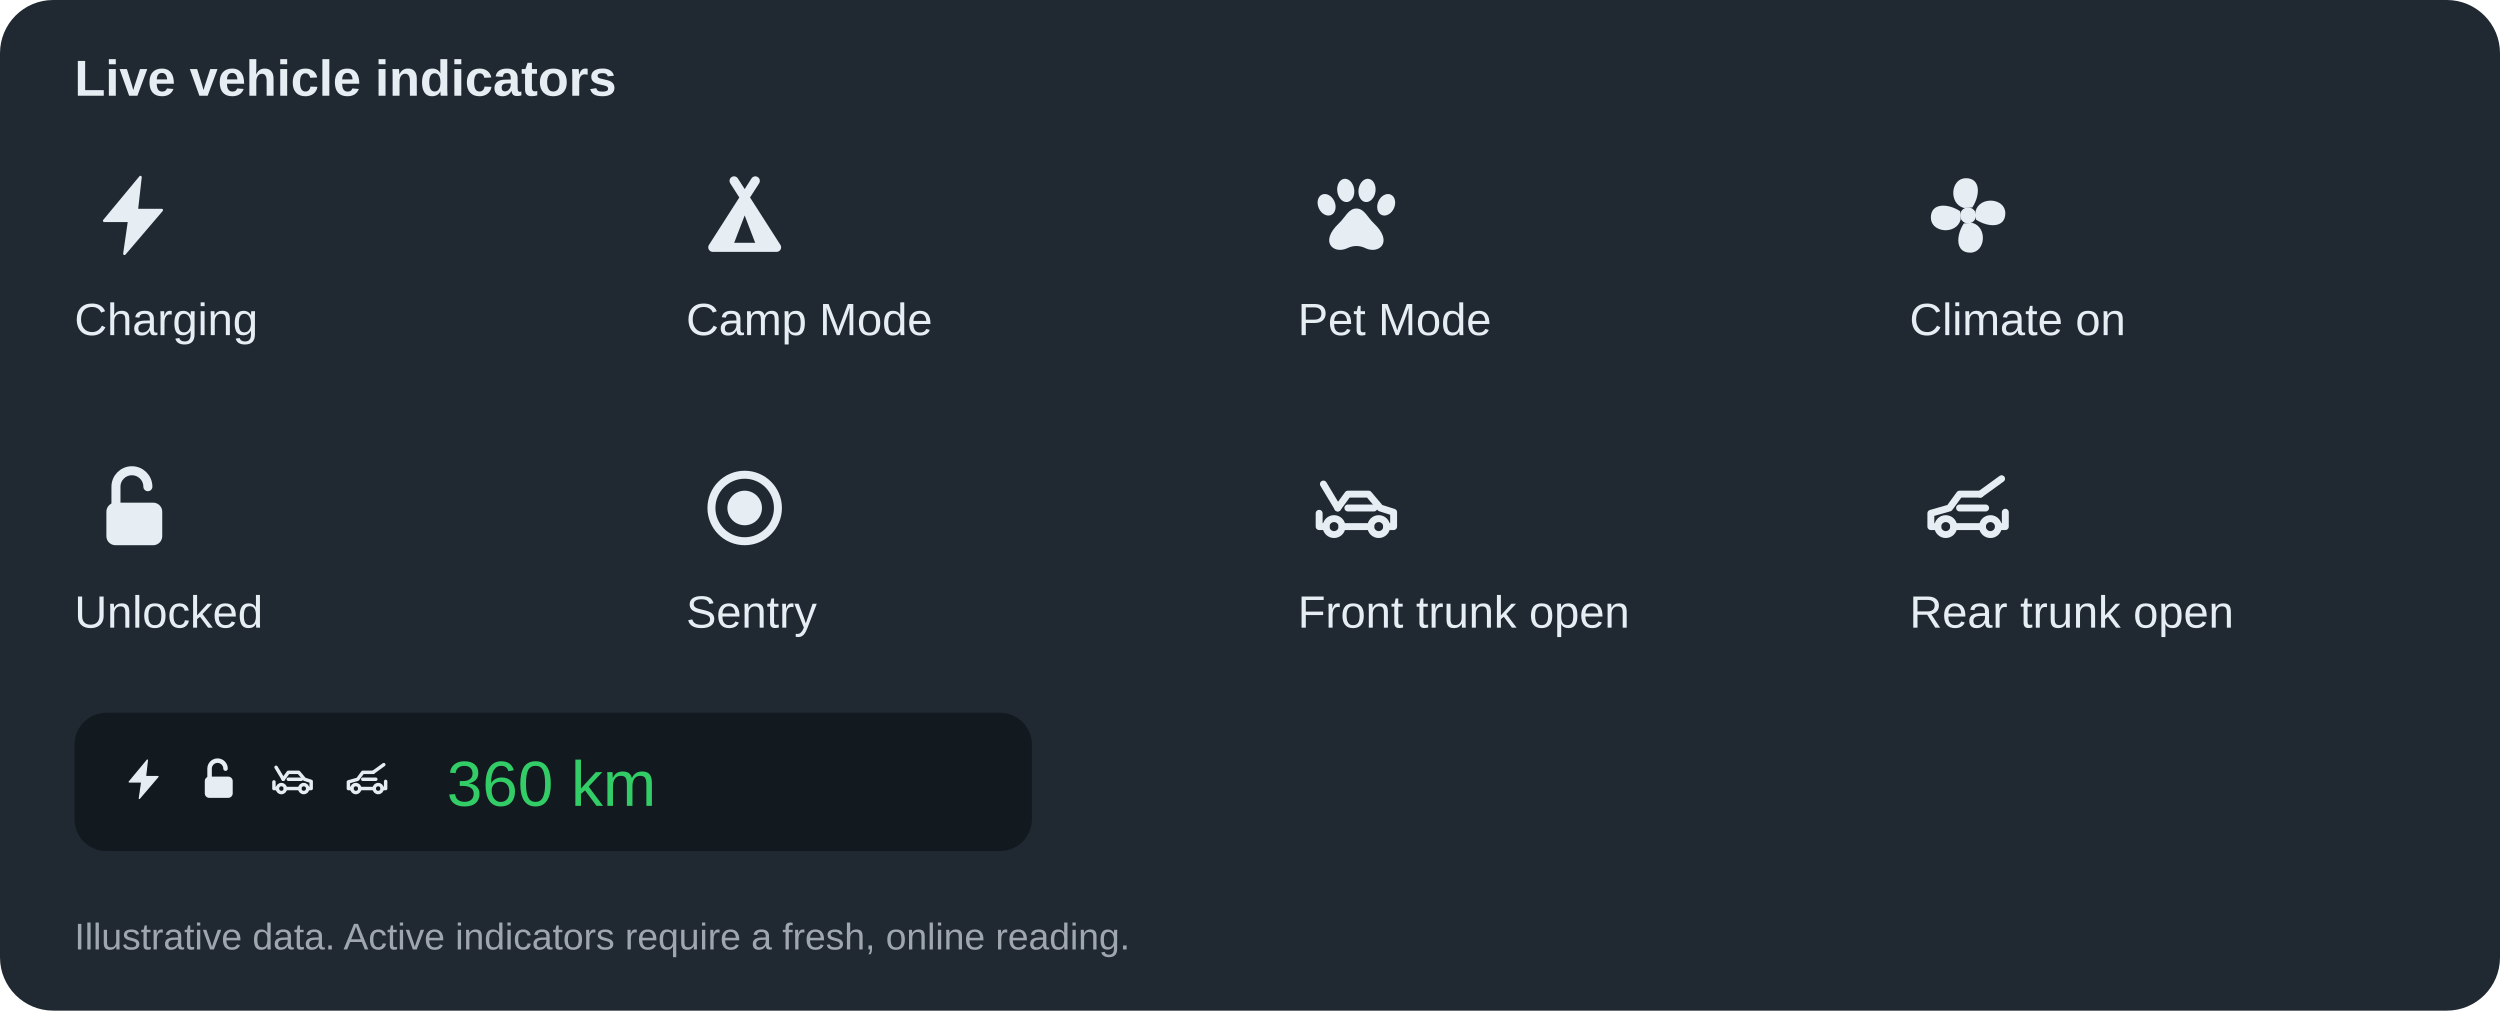
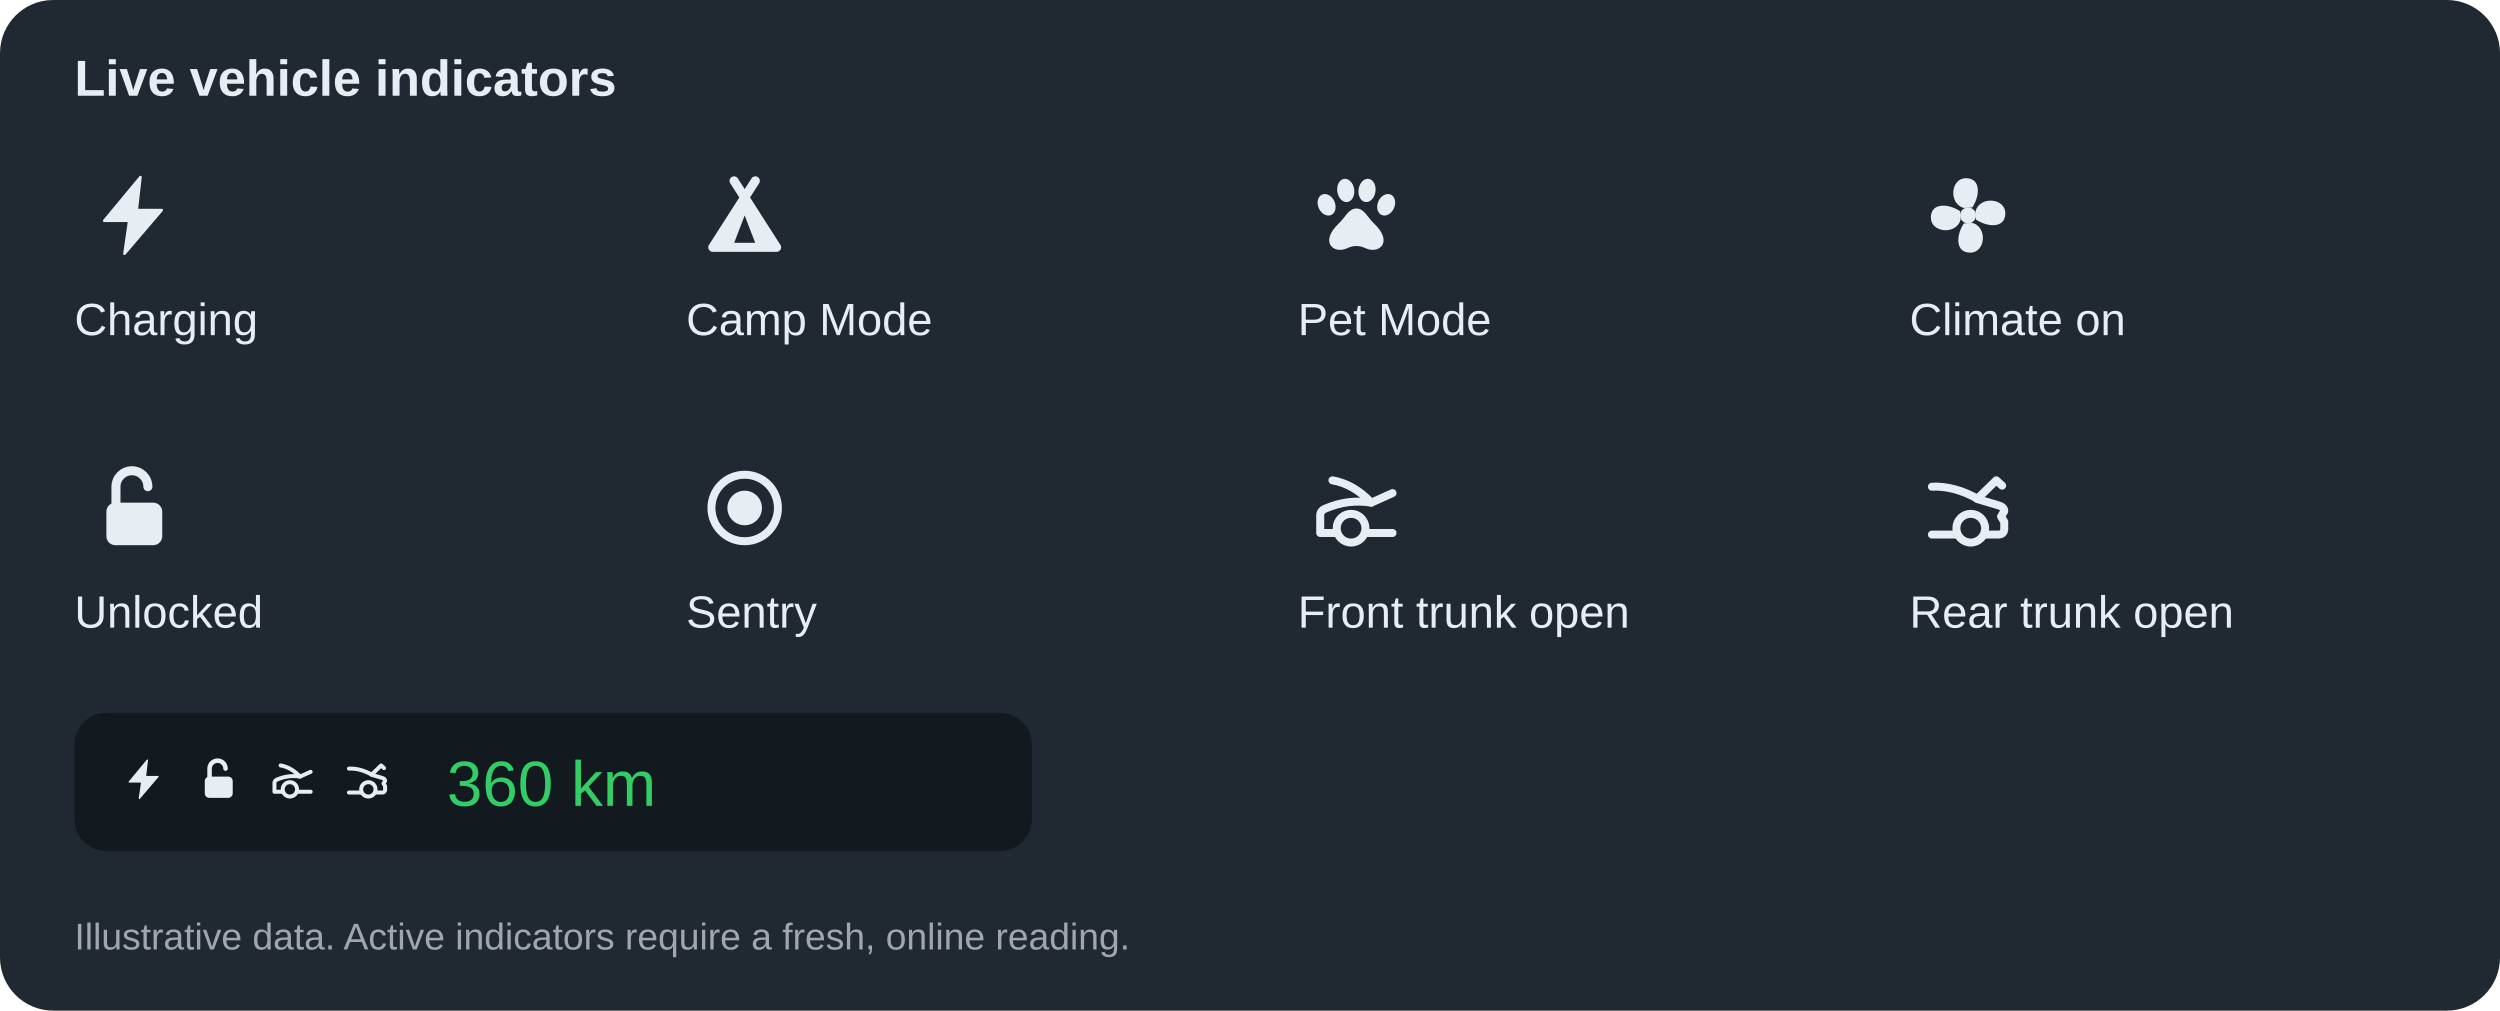
<svg xmlns="http://www.w3.org/2000/svg" width="940" height="380" viewBox="0 0 940 380">
  <rect width="940" height="380" rx="20" fill="#202932" />
  <g font-family="Arial, sans-serif" fill="#e6edf3">
    <text x="28" y="36" font-size="19" font-weight="bold">Live vehicle indicators</text>
    <g transform="translate(34 65) scale(2)" fill="#e6edf3">
      <path d="M9.4 0.8 2.6 9h4.7l-.9 6.2L13.4 7H8.7Z" fill="#e6edf3" stroke="#e6edf3" stroke-width="0.5" stroke-linejoin="round" />
    </g>
    <text x="28" y="126" font-size="17">Charging</text>
    <g transform="translate(264 65) scale(2)" fill="#e6edf3">
      <path d="M6 1.5 14 14H2L10 1.5" fill="none" stroke="#e6edf3" stroke-width="1.7" stroke-linecap="round" stroke-linejoin="round" />
      <path d="M8 4 14 14H2Z M8 8 5.7 14h4.6Z" fill="#e6edf3" fill-rule="evenodd" />
    </g>
    <text x="258" y="126" font-size="17">Camp Mode</text>
    <g transform="translate(494 65) scale(2)" fill="#e6edf3">
      <ellipse cx="2.4" cy="6" rx="1.6" ry="2.1" transform="rotate(-24 2.4 6)" />
      <ellipse cx="6" cy="3.3" rx="1.6" ry="2.2" transform="rotate(-8 6 3.3)" />
      <ellipse cx="10" cy="3.3" rx="1.6" ry="2.2" transform="rotate(8 10 3.3)" />
      <ellipse cx="13.6" cy="6" rx="1.6" ry="2.1" transform="rotate(24 13.6 6)" />
      <path d="M8 6.7C6.5 6.7 5.9 8.4 4.7 9.5 1 13 3.7 15.3 6.2 14.2 7.4 13.6 8.6 13.6 9.8 14.2 12.3 15.3 15 13 11.3 9.5 10.1 8.4 9.5 6.7 8 6.7Z" />
    </g>
    <text x="488" y="126" font-size="17">Pet Mode</text>
    <g transform="translate(724 65) scale(2)" fill="#e6edf3">
      <path d="M7.2 6.6C4.3 5.8 4.7 1 7.6 1 10.4 1 10.3 4.2 8.8 6.5Z" />
      <path d="M7.2 6.6C4.3 5.8 4.7 1 7.6 1 10.4 1 10.3 4.2 8.8 6.5Z" transform="rotate(90 8 8)" />
      <path d="M7.2 6.6C4.3 5.8 4.7 1 7.6 1 10.4 1 10.3 4.2 8.8 6.5Z" transform="rotate(180 8 8)" />
      <path d="M7.2 6.6C4.3 5.8 4.7 1 7.6 1 10.4 1 10.3 4.2 8.8 6.5Z" transform="rotate(270 8 8)" />
      <circle cx="8" cy="8" r="1.5" />
    </g>
    <text x="718" y="126" font-size="17">Climate on</text>
    <g transform="translate(34 175) scale(2)" fill="#e6edf3">
      <path d="M4.8 8V4a3 3 0 0 1 6 0" fill="none" stroke="#e6edf3" stroke-width="1.7" stroke-linecap="round" />
      <rect x="3" y="7" width="10.5" height="8" rx="1.7" fill="#e6edf3" />
    </g>
    <text x="28" y="236" font-size="17">Unlocked</text>
    <g transform="translate(264 175) scale(2)" fill="#e6edf3">
      <circle cx="8" cy="8" r="6.25" fill="none" stroke="#e6edf3" stroke-width="1.5" />
      <circle cx="8" cy="8" r="3.25" fill="#e6edf3" />
    </g>
    <text x="258" y="236" font-size="17">Sentry</text>
    <g transform="translate(494 175) scale(2)" fill="#e6edf3">
-       <g fill="none" stroke="#e6edf3" stroke-width="1.3" stroke-linecap="round" stroke-linejoin="round">
-         <path d="M1 9v2.5h1.3m3 0h5.4m3 0H15V8.8L12.5 8l-2.2-2.6H6.4L4.5 8" />
-         <path d="M4.5 8 1.8 3.5M6.4 8h4.9" />
-         <circle cx="3.8" cy="11.5" r="1.5" />
-         <circle cx="12.2" cy="11.5" r="1.5" />
+       <g fill="none" stroke="#e6edf3" stroke-width="1.5" stroke-linecap="round" stroke-linejoin="round">
+         <path d="M14.8 5.2 10.8 7Q6.4 6.3 2.2 8.1 1.2 8.5 1.2 9.4v3.3h3.2M9.6 12.7h5.2" />
+         <path d="M3.5 2.8Q7.5 3.5 10.8 7" />
+         <circle cx="7" cy="11.8" r="2.7" />
      </g>
    </g>
    <text x="488" y="236" font-size="17">Front trunk open</text>
    <g transform="translate(724 175) scale(2)" fill="#e6edf3">
-       <g fill="none" stroke="#e6edf3" stroke-width="1.3" stroke-linecap="round" stroke-linejoin="round">
-         <path d="M1 9v2.5h1.3m3 0h5.4m3 0H15V8.8M1 9l3.5-1 1.9-2.6h3.9" />
-         <path d="M10.3 5.4 14.3 2.5M6.4 8h4.9" />
-         <circle cx="3.8" cy="11.5" r="1.5" />
-         <circle cx="12.2" cy="11.5" r="1.5" />
+       <g fill="none" stroke="#e6edf3" stroke-width="1.5" stroke-linecap="round" stroke-linejoin="round">
+         <path d="M1.2 4Q5.5 3.8 10 6.4l3.7 1.1q1.1.3 1.1 1.1l-.6 1 .6 1v1.3q0 1.1-1.2 1.1h-2.4M5.8 13H1.2" />
+         <path d="m9.7 6.3 3.6-3.5 1.1 1" />
+         <circle cx="8.5" cy="11.8" r="2.7" />
      </g>
    </g>
    <text x="718" y="236" font-size="17">Rear trunk open</text>
    <rect x="28" y="268" width="360" height="52" rx="12" fill="#12191f" />
    <g transform="translate(46 285)" fill="#e6edf3">
      <path d="M9.4 0.8 2.6 9h4.7l-.9 6.2L13.4 7H8.7Z" fill="#e6edf3" stroke="#e6edf3" stroke-width="0.5" stroke-linejoin="round" />
    </g>
    <g transform="translate(74 285)" fill="#e6edf3">
      <path d="M4.8 8V4a3 3 0 0 1 6 0" fill="none" stroke="#e6edf3" stroke-width="1.7" stroke-linecap="round" />
      <rect x="3" y="7" width="10.5" height="8" rx="1.7" fill="#e6edf3" />
    </g>
    <g transform="translate(102 285)" fill="#e6edf3">
-       <g fill="none" stroke="#e6edf3" stroke-width="1.3" stroke-linecap="round" stroke-linejoin="round">
-         <path d="M1 9v2.5h1.3m3 0h5.4m3 0H15V8.8L12.5 8l-2.2-2.6H6.4L4.5 8" />
-         <path d="M4.5 8 1.8 3.5M6.4 8h4.9" />
-         <circle cx="3.8" cy="11.5" r="1.5" />
-         <circle cx="12.2" cy="11.5" r="1.5" />
+       <g fill="none" stroke="#e6edf3" stroke-width="1.5" stroke-linecap="round" stroke-linejoin="round">
+         <path d="M14.8 5.2 10.8 7Q6.4 6.3 2.2 8.1 1.2 8.5 1.2 9.4v3.3h3.2M9.6 12.7h5.2" />
+         <path d="M3.5 2.8Q7.5 3.5 10.8 7" />
+         <circle cx="7" cy="11.8" r="2.7" />
      </g>
    </g>
    <g transform="translate(130 285)" fill="#e6edf3">
-       <g fill="none" stroke="#e6edf3" stroke-width="1.3" stroke-linecap="round" stroke-linejoin="round">
-         <path d="M1 9v2.5h1.3m3 0h5.4m3 0H15V8.8M1 9l3.5-1 1.9-2.6h3.9" />
-         <path d="M10.3 5.4 14.3 2.5M6.4 8h4.9" />
-         <circle cx="3.8" cy="11.5" r="1.5" />
-         <circle cx="12.2" cy="11.5" r="1.5" />
+       <g fill="none" stroke="#e6edf3" stroke-width="1.5" stroke-linecap="round" stroke-linejoin="round">
+         <path d="M1.2 4Q5.5 3.8 10 6.4l3.7 1.1q1.1.3 1.1 1.1l-.6 1 .6 1v1.3q0 1.1-1.2 1.1h-2.4M5.8 13H1.2" />
+         <path d="m9.7 6.3 3.6-3.5 1.1 1" />
+         <circle cx="8.5" cy="11.8" r="2.7" />
      </g>
    </g>
    <text x="168" y="303" fill="#32cd66" font-size="24">360 km</text>
    <text x="28" y="357" font-size="14" fill="#a0a6ad">Illustrative data. Active indicators require a fresh, online reading.</text>
  </g>
</svg>
